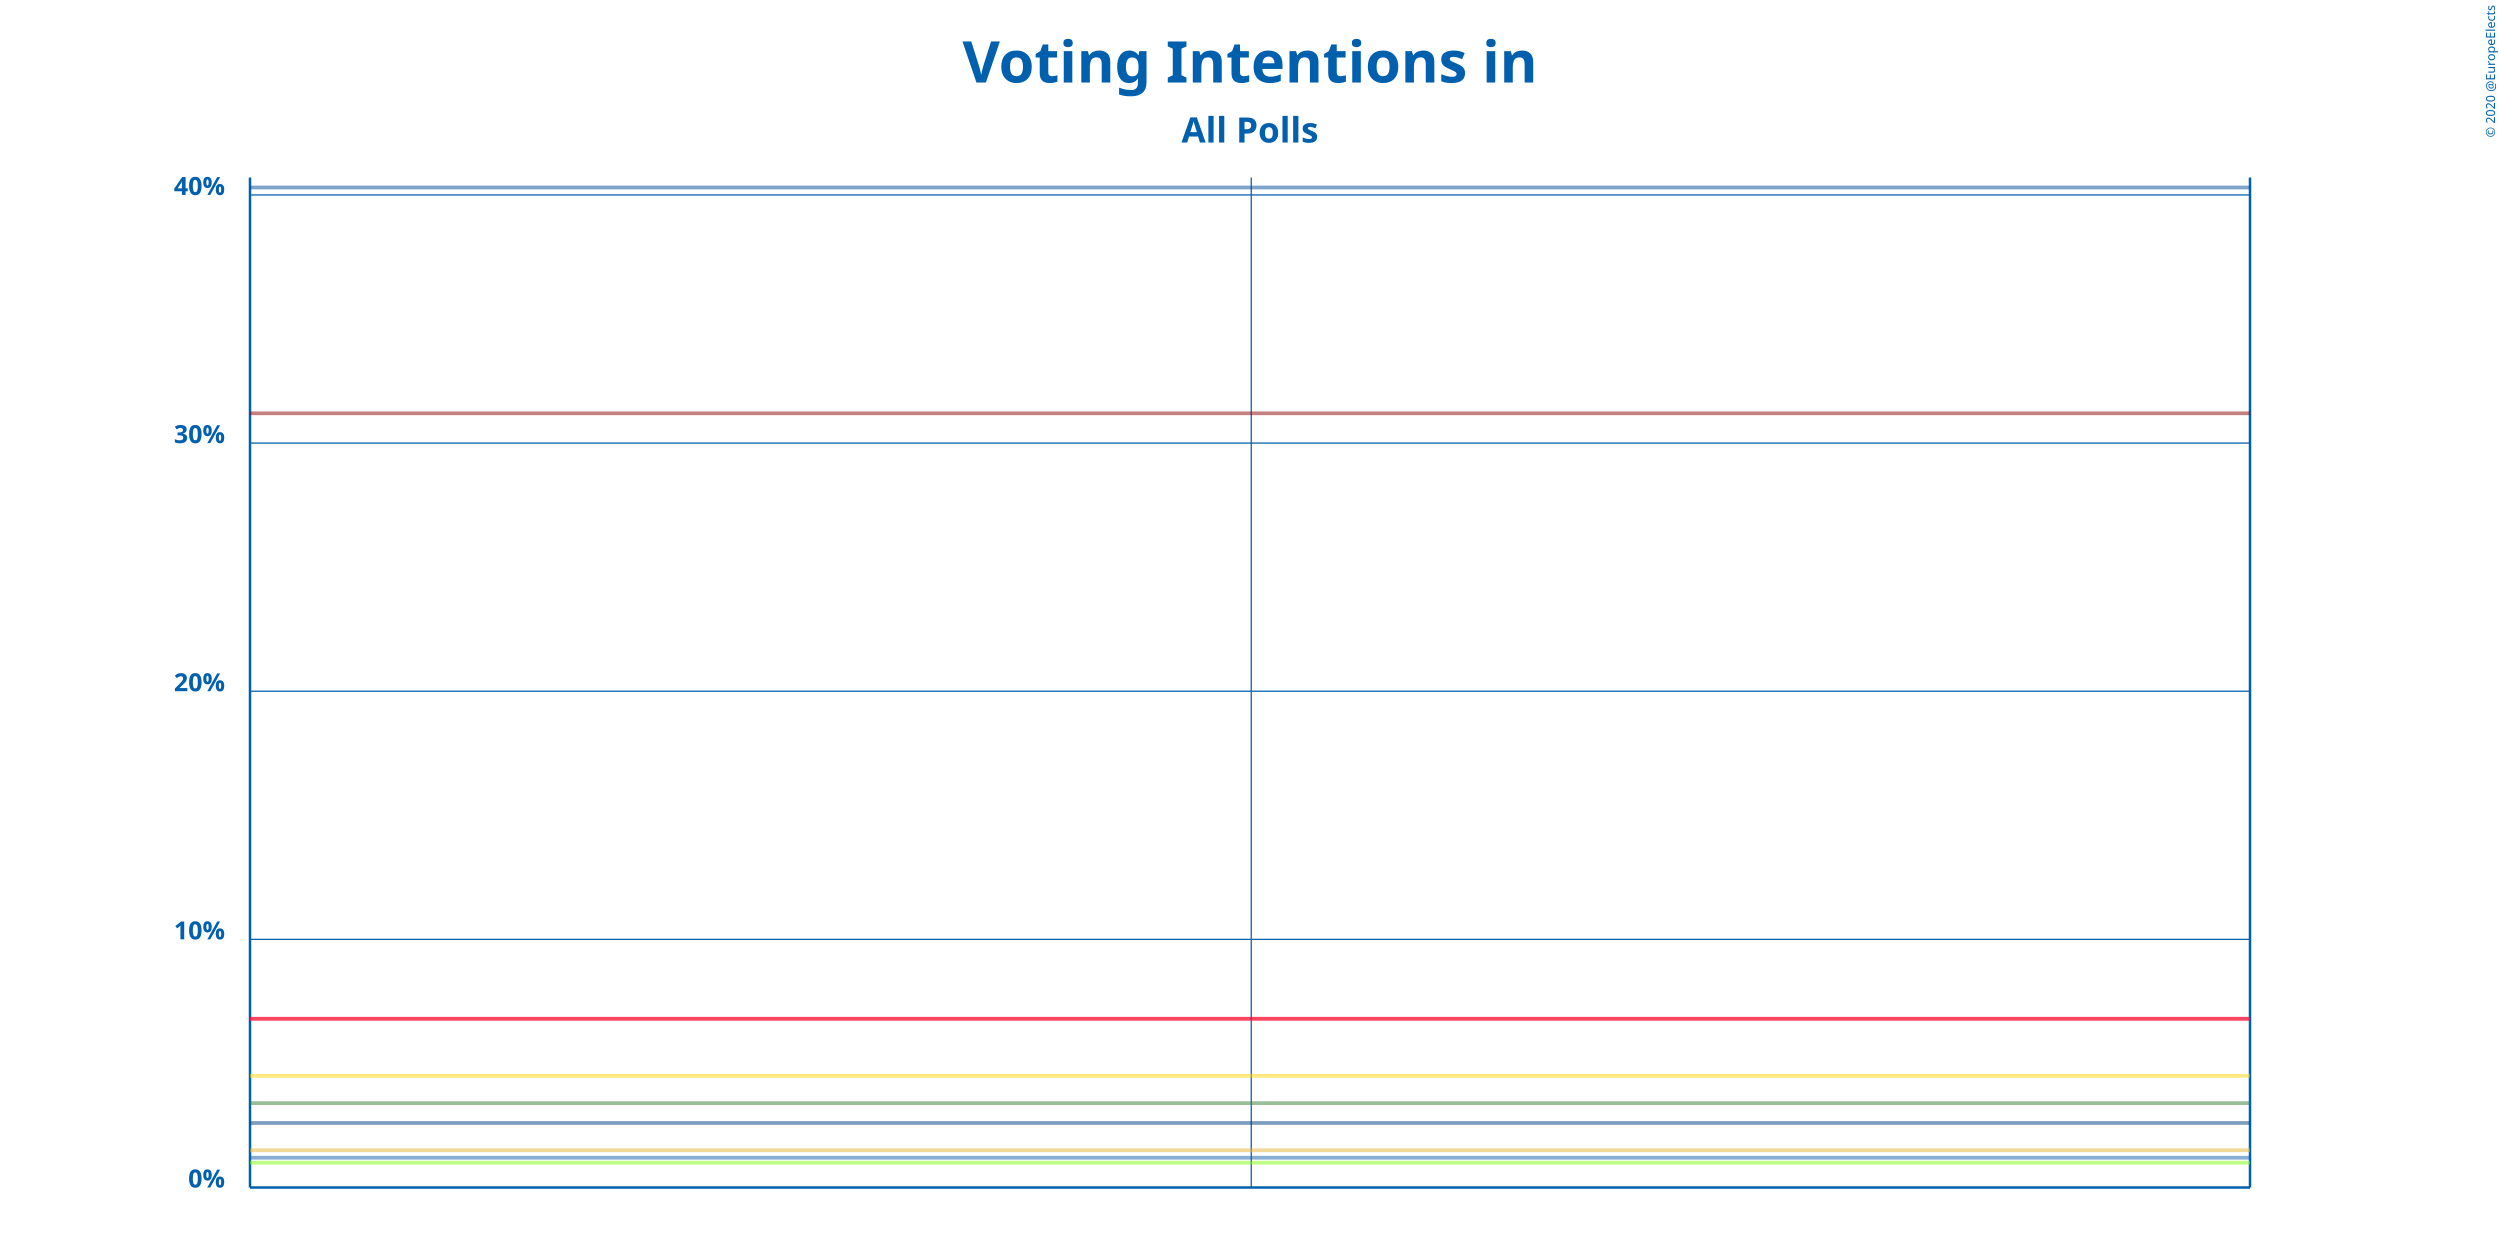
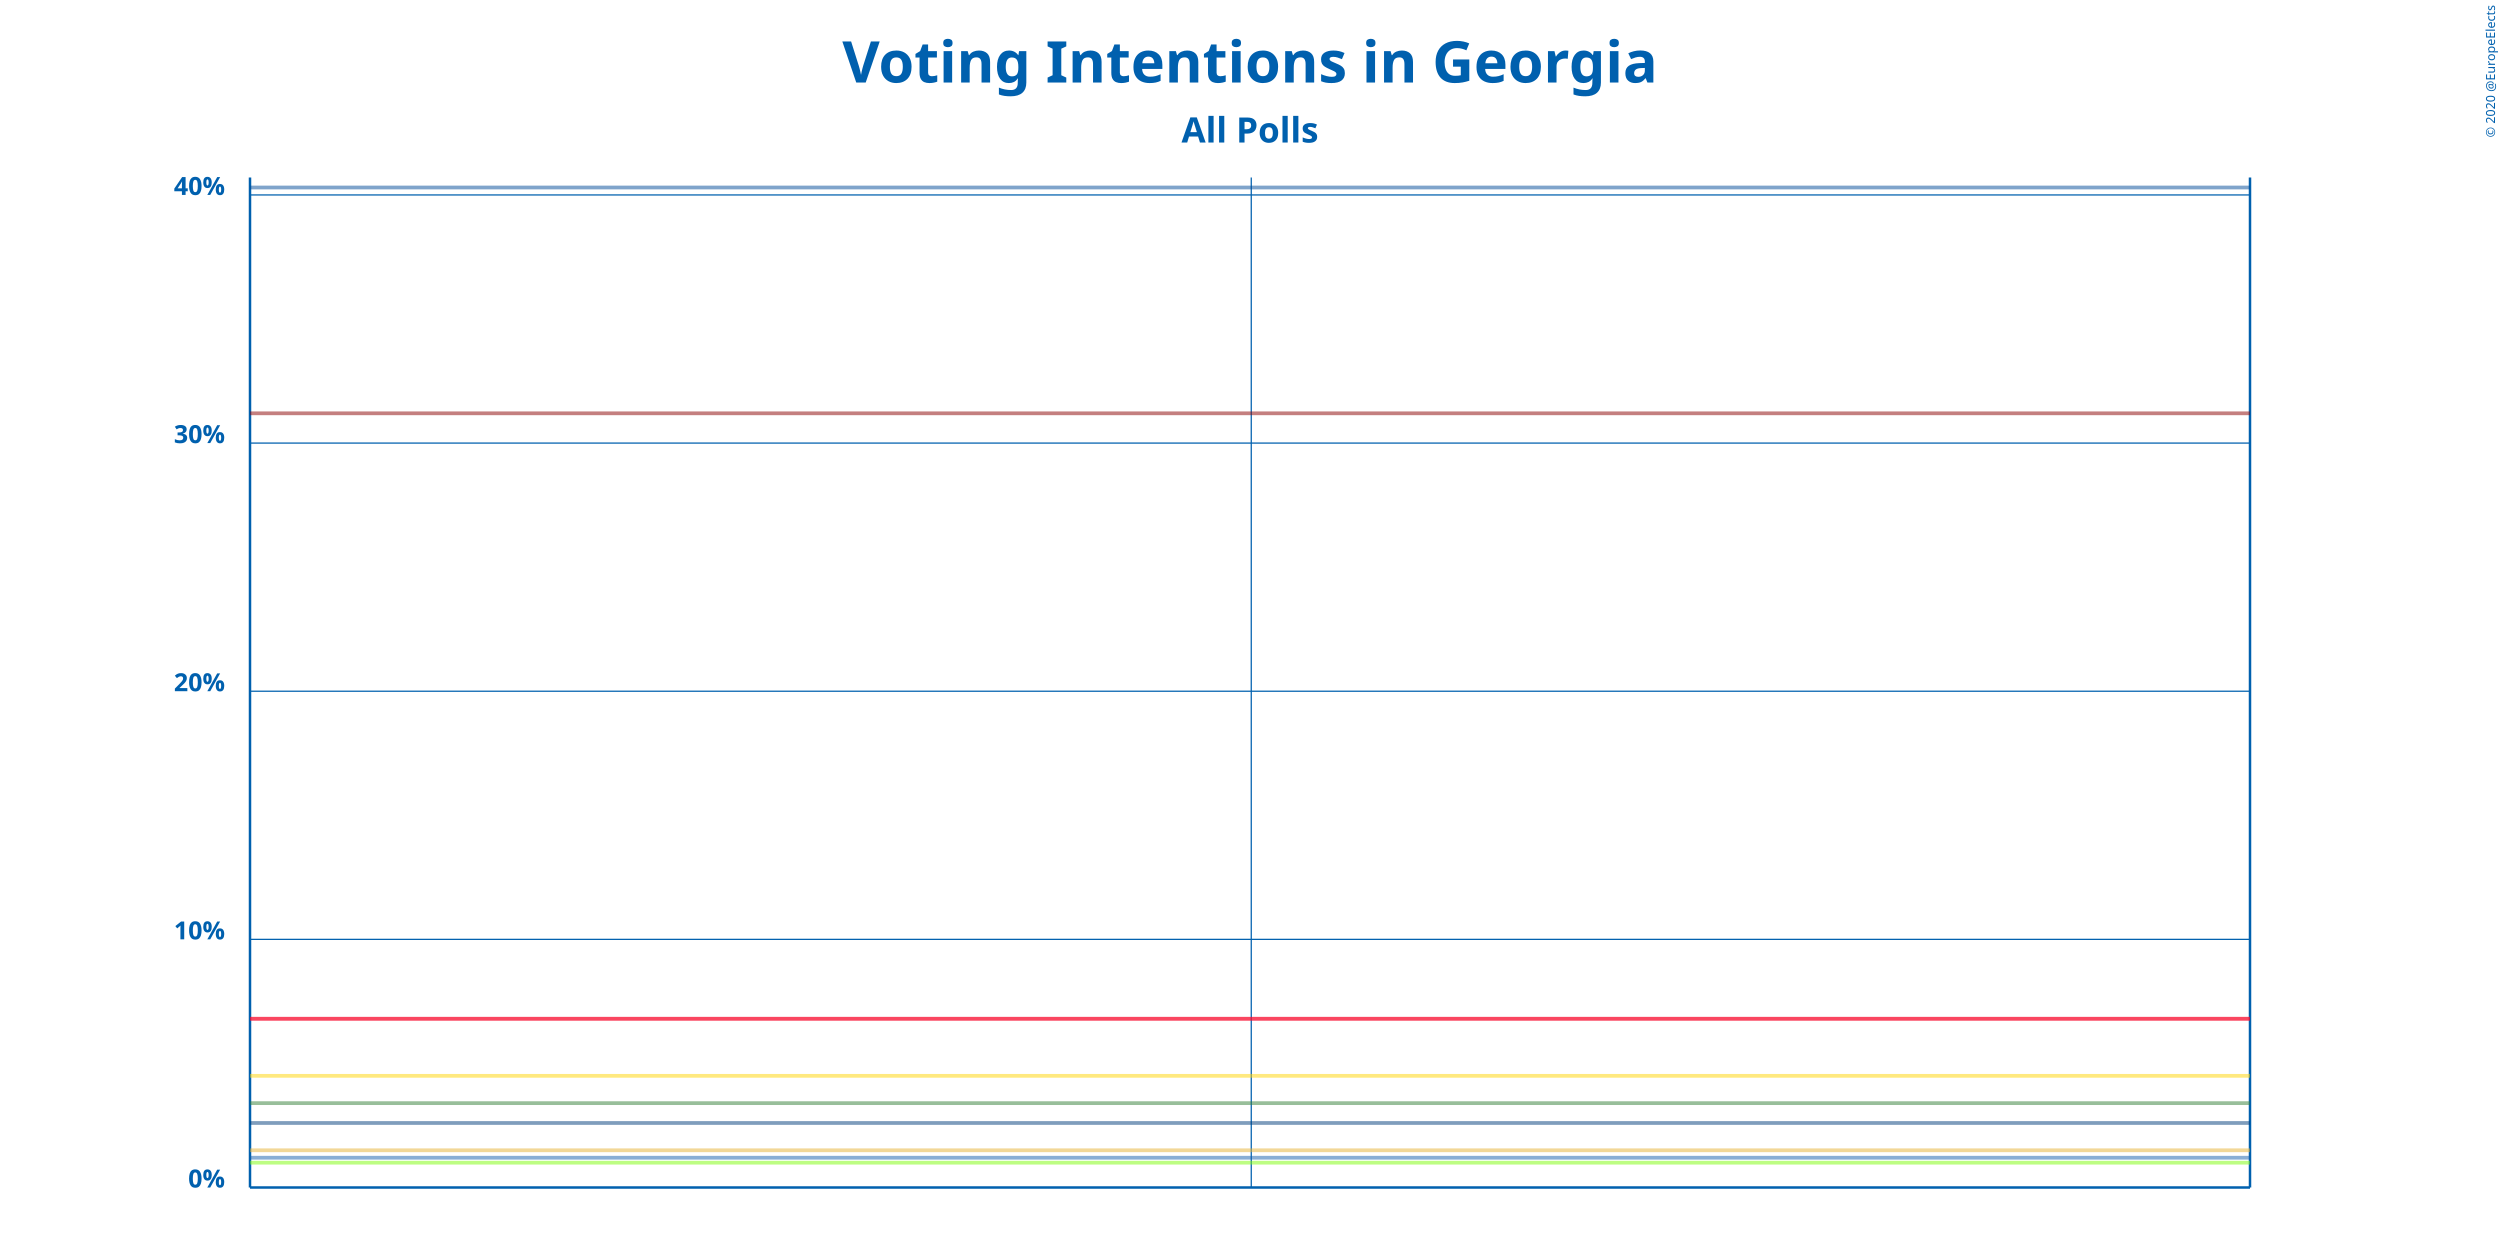
<svg HEIGHT="1000" WIDTH="2000">
  <rect fill="#FFFFFF" height="1000" stroke="none" width="2000" x="0" y="0" />
-   <text fill="#0060AE" font-family="'Advent Pro'" font-size="46px" font-style="normal" font-weight="bold" text-align="center" text-anchor="middle" x="1000" y="66">Voting Intentions in </text>
+   <text fill="#0060AE" font-family="'Advent Pro'" font-size="46px" font-style="normal" font-weight="bold" text-align="center" text-anchor="middle" x="1000" y="66">Voting Intentions in Georgia</text>
  <text fill="#0060AE" font-family="'Advent Pro'" font-size="28px" font-style="normal" font-weight="bold" text-align="center" text-anchor="middle" x="1000" y="114">All Polls</text>
  <text fill="#0060AE" font-family="'Advent Pro'" font-size="10px" font-style="normal" font-weight="normal" text-align="center" text-anchor="end" transform="rotate(270)" x="-4" y="1996">© 2020 @EuropeElects</text>
  <g>
    <g>
      <line stroke="#0060AE" stroke-width="2" x1="200.0" x2="1800.0" y1="950.0" y2="950.0" />
      <text fill="#0060AE" font-family="'Advent Pro'" font-size="20px" font-style="normal" font-weight="bold" text-align="center" text-anchor="end" x="180.0" y="950.0">0%</text>
      <line stroke="#0060AE" stroke-width="2" x1="200.0" x2="200.0" y1="950.0" y2="142.0" />
      <line stroke="#0060AE" stroke-width="2" x1="1800.0" x2="1800.0" y1="950.0" y2="142.0" />
      <line stroke="#0060AE" stroke-width="1" x1="1001.001" x2="1001.001" y1="950.0" y2="142.0" />
      <line stroke="#0060AE" stroke-width="1" x1="200.0" x2="1800.0" y1="751.489" y2="751.489" />
      <text fill="#0060AE" font-family="'Advent Pro'" font-size="20px" font-style="normal" font-weight="bold" text-align="center" text-anchor="end" x="180.0" y="751.489">10%</text>
      <line stroke="#0060AE" stroke-width="1" x1="200.0" x2="1800.0" y1="552.978" y2="552.978" />
      <text fill="#0060AE" font-family="'Advent Pro'" font-size="20px" font-style="normal" font-weight="bold" text-align="center" text-anchor="end" x="180.0" y="552.978">20%</text>
      <line stroke="#0060AE" stroke-width="1" x1="200.0" x2="1800.0" y1="354.467" y2="354.467" />
      <text fill="#0060AE" font-family="'Advent Pro'" font-size="20px" font-style="normal" font-weight="bold" text-align="center" text-anchor="end" x="180.0" y="354.467">30%</text>
      <line stroke="#0060AE" stroke-width="1" x1="200.0" x2="1800.0" y1="155.955" y2="155.955" />
      <text fill="#0060AE" font-family="'Advent Pro'" font-size="20px" font-style="normal" font-weight="bold" text-align="center" text-anchor="end" x="180.0" y="155.955">40%</text>
    </g>
    <g>
      <line stroke="#004A99" stroke-opacity="0.5" stroke-width="3" x1="200.0" x2="1800.0" y1="150.0" y2="150.0" />
      <line stroke="#8B0000" stroke-opacity="0.5" stroke-width="3" x1="200.0" x2="1800.0" y1="330.645" y2="330.645" />
      <line stroke="#ED1A3B" stroke-opacity="0.5" stroke-width="3" x1="200.0" x2="1800.0" y1="815.012" y2="815.012" />
      <line stroke="#003C7B" stroke-opacity="0.5" stroke-width="3" x1="200.0" x2="1800.0" y1="898.387" y2="898.387" />
      <line stroke="#E7B031" stroke-opacity="0.5" stroke-width="3" x1="200.0" x2="1800.0" y1="920.223" y2="920.223" />
      <line stroke="#145FAD" stroke-opacity="0.5" stroke-width="3" x1="200.0" x2="1800.0" y1="926.179" y2="926.179" />
      <line stroke="#7CFC07" stroke-opacity="0.5" stroke-width="3" x1="200.0" x2="1800.0" y1="930.149" y2="930.149" />
      <line stroke="#327F37" stroke-opacity="0.5" stroke-width="3" x1="200.0" x2="1800.0" y1="882.506" y2="882.506" />
      <line stroke="#FFD400" stroke-opacity="0.5" stroke-width="3" x1="200.0" x2="1800.0" y1="860.67" y2="860.67" />
      <line stroke="#FF0025" stroke-opacity="0.5" stroke-width="3" x1="200.0" x2="1800.0" y1="815.012" y2="815.012" />
    </g>
    <g />
  </g>
</svg>
